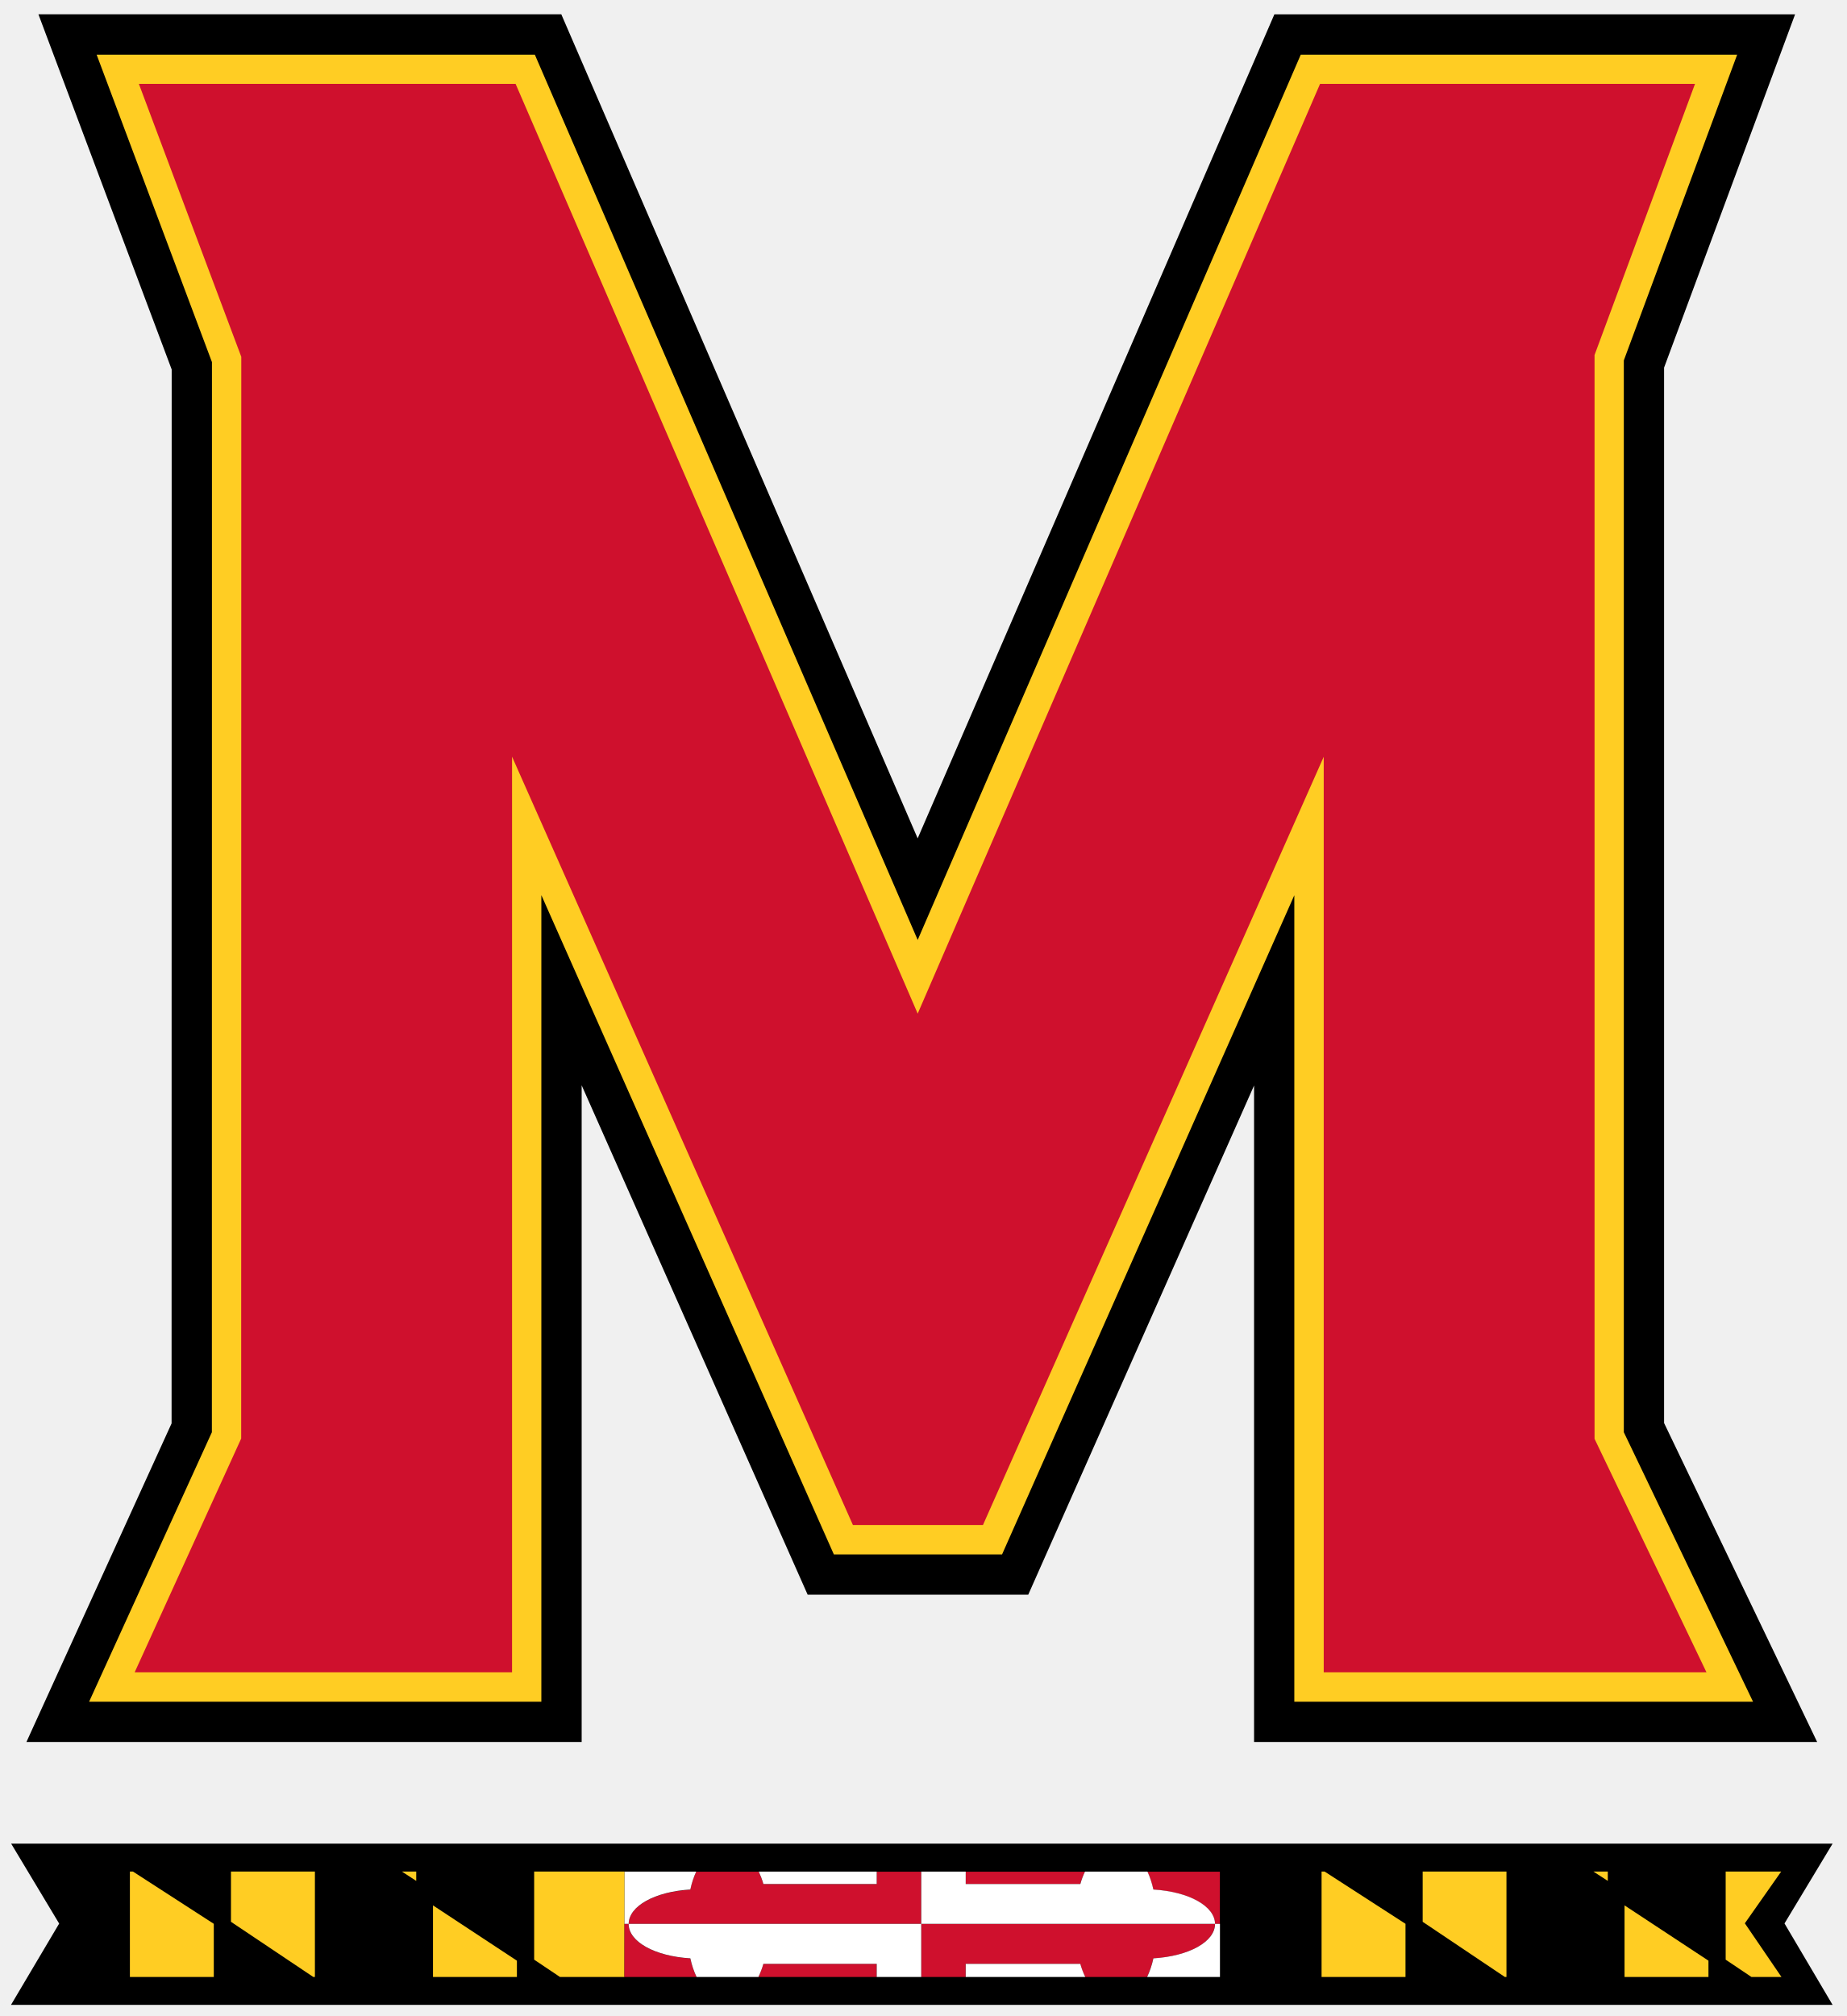
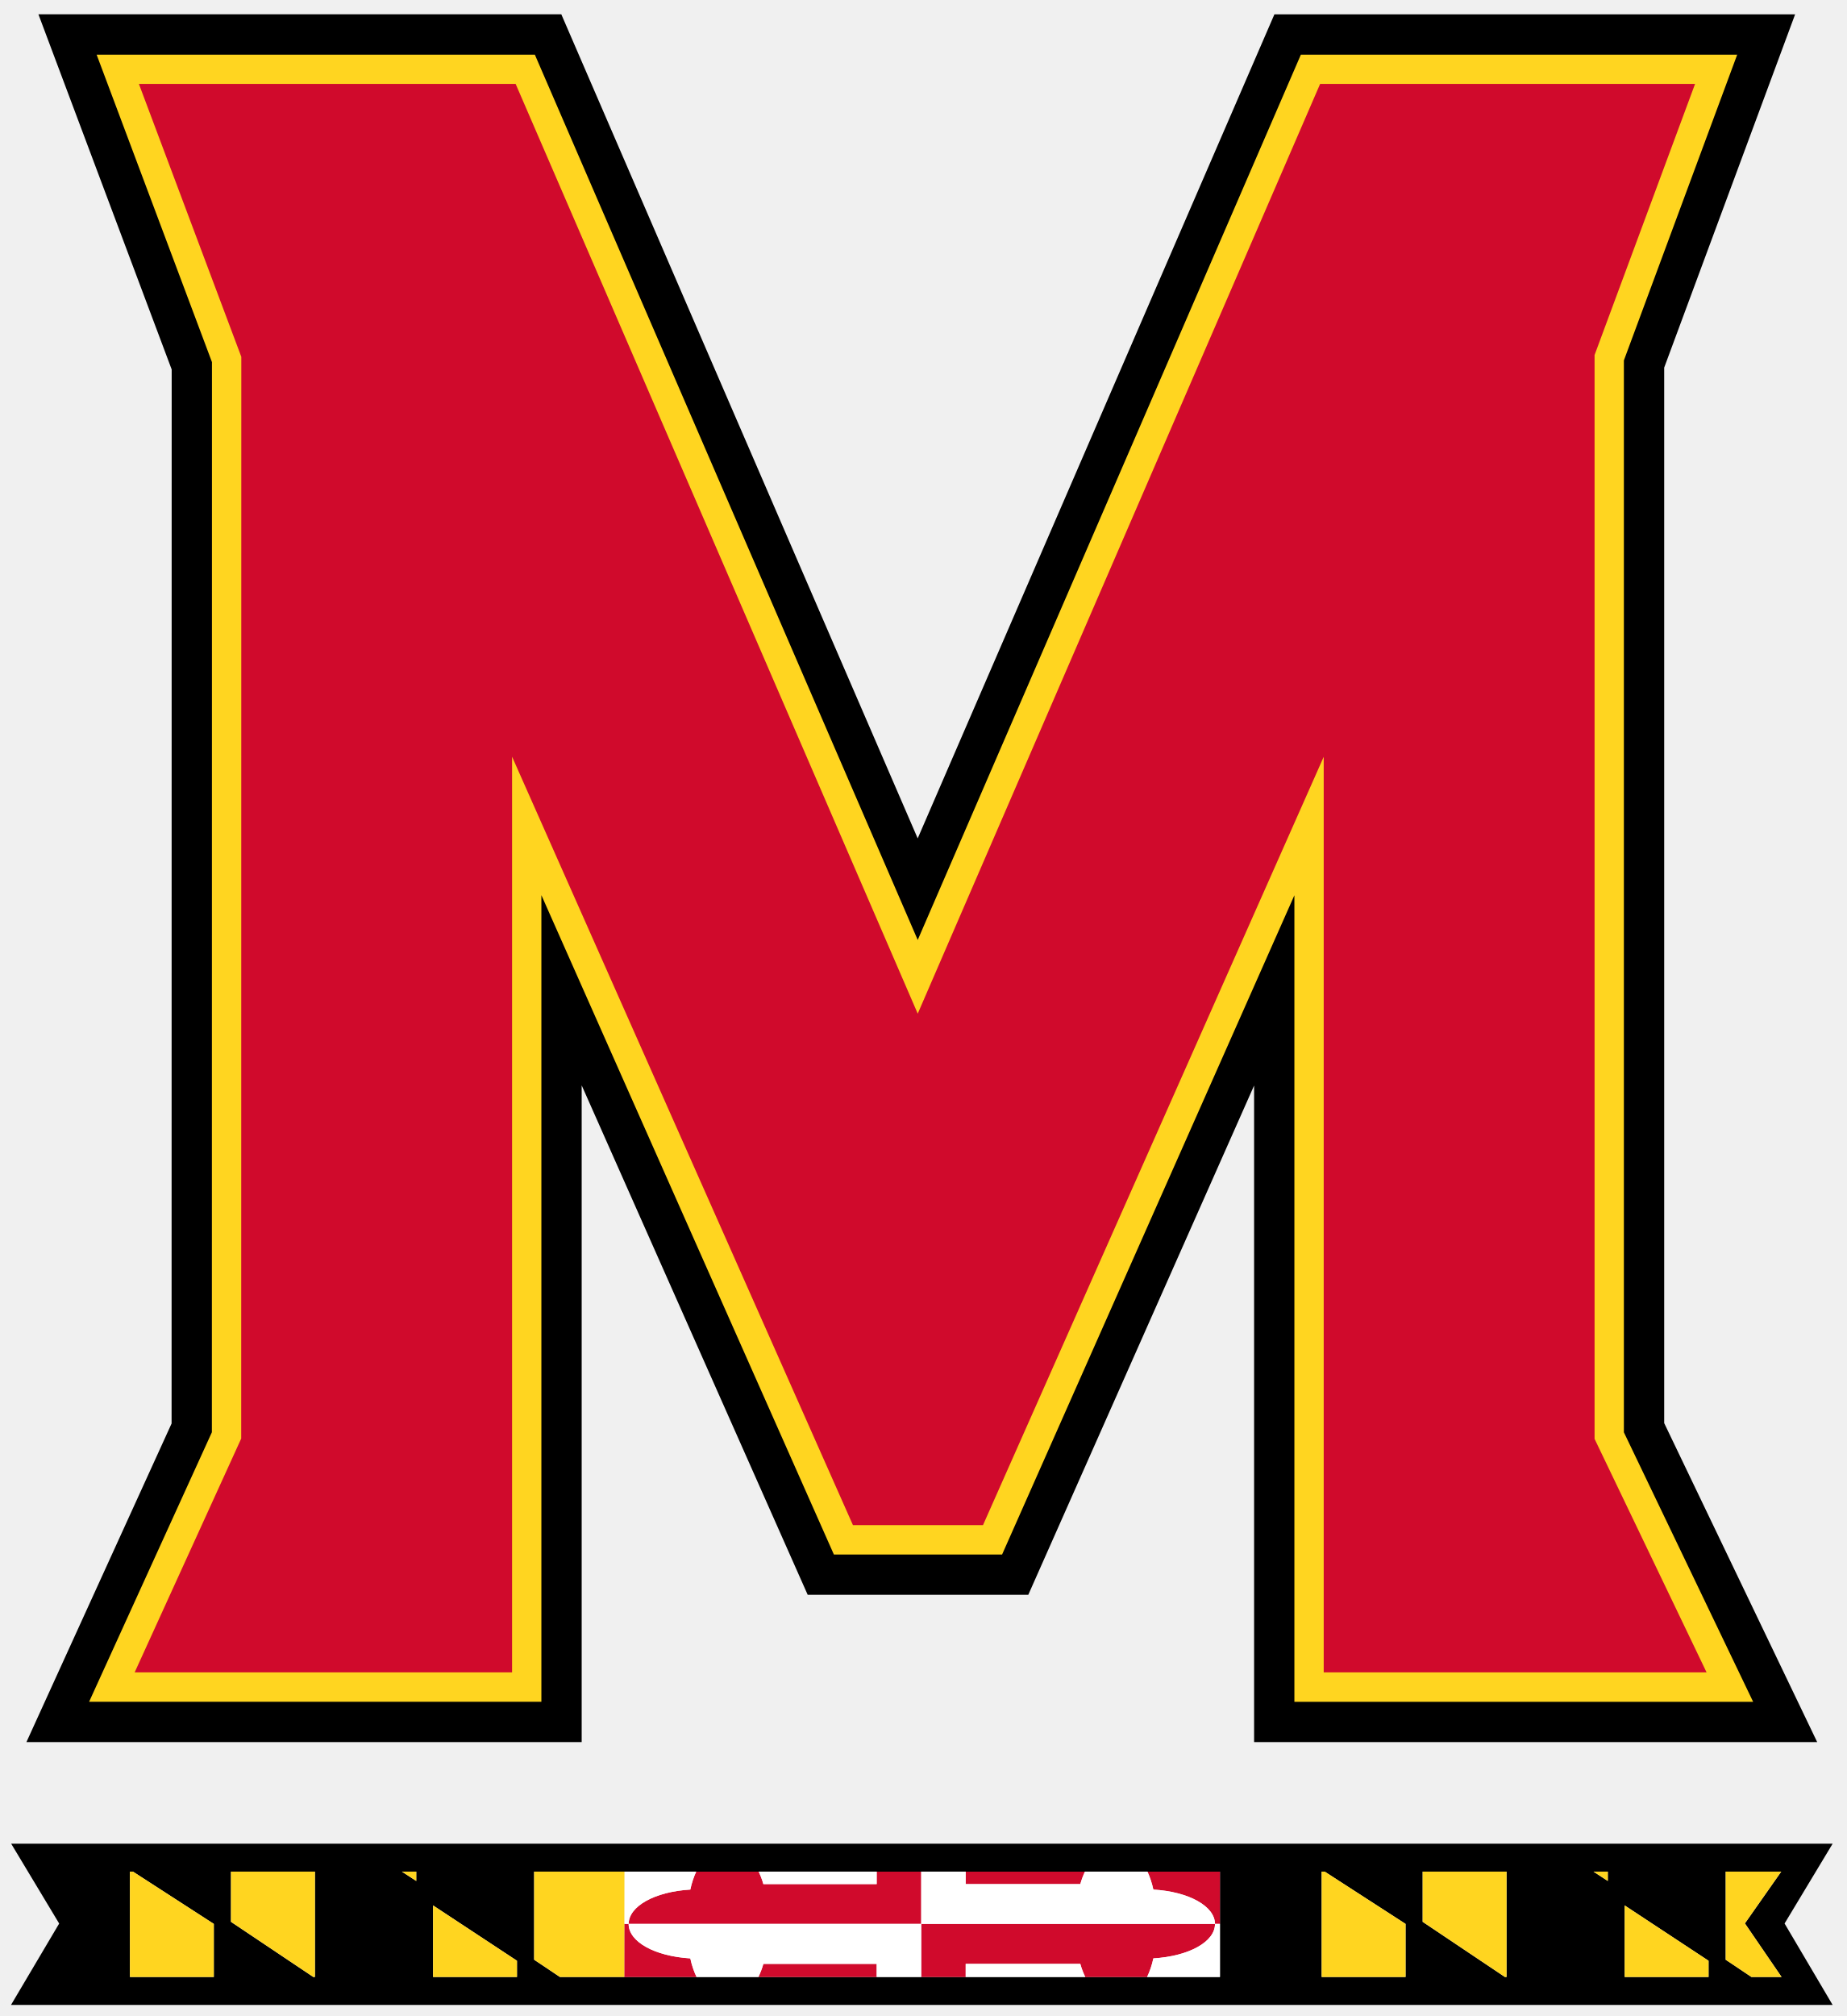
<svg xmlns="http://www.w3.org/2000/svg" xml:space="preserve" height="159.7" width="146.34" version="1.1" viewBox="0 0 146.345 159.696">
-   <g>
-     <path d="m3.041 1.133l0.004 0.002 10.559 28.133-0.008 83.492-11.502 25.24h43.996v-52.023l17.908 40.353h17.479l17.894-40.338v52.008h44.619l-12.13-25.27v-83.609l10.38-27.984-41.26-0-28.265 65.277-28.238-65.281-41.436-0zm-2.16 144.92h0.004l3.803 6.33-3.816 6.44h144.34l-3.81-6.45 3.81-6.32h-144.33z" style="" transform="translate(0 -.0045015)" />
-     <path d="m7.656 4.328l-0.002 0.004h0.004l-0.002-0.004zm0.002 0.004l9.137 24.354-0.006 84.774-9.729 21.35h35.836v-63.9l23.178 52.23h13.328l23.158-52.22v63.89h36.35l-10.24-21.35v-84.909l8.98-24.219h-34.58l-30.353 70.129-30.336-70.129h-34.723zm2.635 143.93v8.35h6.648v-4.21l-6.406-4.14h-0.24-0.002zm8.008 0v3.98l6.523 4.37h0.129v-8.35h-6.652zm13.545 0l1.136 0.74v-0.74h-1.136zm10.48 0v6.98l2.043 1.37h5.111l0.01-8.35h-7.164zm62.394 0v8.35h6.65v-4.21l-6.41-4.14h-0.24zm8.01 0v3.98l6.51 4.37h0.13v-8.35h-6.64zm13.53 0l1.14 0.74v-0.74h-1.14zm10.48 0v6.98l2.04 1.37h2.38l-2.9-4.25 2.88-4.1h-4.4zm-102.43 2.68v5.67h6.649v-1.29l-6.649-4.38zm94.416 0v5.67h6.65v-1.29l-6.65-4.38z" transform="translate(0 -.0045015)" fill="#ffcd23" />
-     <path d="m11.006 6.644v0.006l8.113 21.616-0.008 85.694-8.441 18.52h29.904v-72.539l27.01 60.869h10.305l27.001-60.857v72.527h30.33l-8.87-18.5v-85.855l7.96-21.48-29.71-0.001-31.883 73.654-31.862-73.654-29.849 0.001zm44.158 141.63c-0.199 0.42-0.357 0.9-0.467 1.42-2.831 0.17-4.88 1.32-4.886 2.71h23.181v-4.13h-3.527v0.98h-8.979c-0.099-0.35-0.228-0.68-0.369-0.98h-4.953zm17.828 4.13v4.21h3.524v-1.04h9.082c0.103 0.38 0.24 0.72 0.392 1.04h4.901c0.21-0.44 0.378-0.93 0.496-1.47 2.836-0.18 4.884-1.32 4.884-2.73v-0.01h-23.279zm23.279 0h0.391v-4.13h-5.744c0.198 0.42 0.356 0.9 0.469 1.42 2.83 0.17 4.875 1.32 4.884 2.71zm-46.46 0h-0.329l-0.005 4.21h5.714c-0.21-0.44-0.378-0.93-0.494-1.47-2.836-0.18-4.886-1.32-4.886-2.73v-0.01zm26.705-4.13v0.98h9.082c0.097-0.35 0.225-0.68 0.369-0.98h-9.449-0.002zm-16.03 7.3c-0.104 0.38-0.241 0.72-0.392 1.04h9.371v-1.04h-8.979z" transform="translate(0 -.0045015)" fill="#cf102d" />
-     <path fill="#fff" d="m49.492 148.26-0.006 4.14h0.329c0.006-1.397 2.054-2.549 4.886-2.719 0.11-0.517 0.269-0.995 0.468-1.421h-5.677zm0.323 4.14c0 0.001-0.001 0.002-0.001 0.009 0 1.402 2.05 2.55 4.887 2.725 0.116 0.542 0.284 1.036 0.494 1.474h4.902c0.151-0.319 0.288-0.664 0.393-1.038h8.979v1.038h3.528v-4.207h-23.182zm23.182 0h23.28c-0.009-1.393-2.053-2.549-4.884-2.719-0.113-0.517-0.272-0.995-0.47-1.421h-4.95c-0.144 0.306-0.272 0.631-0.369 0.987h-9.082v-0.987h-3.524v4.14zm23.28 0v0.009c0 1.402-2.048 2.55-4.884 2.725-0.118 0.542-0.286 1.036-0.496 1.474h5.771v-4.207h-0.392zm-36.156-4.14c0.141 0.306 0.27 0.631 0.369 0.987h8.979v-0.987h-9.348zm16.4 7.309v1.038h9.473c-0.152-0.319-0.288-0.664-0.392-1.038h-9.082z" />
+   <g transform="matrix(.5 0 0 .5 .23712 .76273)">
+     <g>
+       <path d="m5.616 0.735 21.117 56.266-0.014 167-23.004 50.475h87.994v-104.05l35.818 80.717h34.959l35.787-80.688v104.02h89.234l-24.244-50.537v-167.23l20.748-55.969h-82.521l-56.53 130.56-56.48-130.57h-82.871zm-4.32 289.84 7.607 12.652-7.635 12.898h288.69l-7.617-12.906 7.617-12.645h-288.67zm18.818 4.428h0.482l12.814 8.283v8.41h-13.297v-16.693zm16.016 0h13.303v16.693h-0.256l-13.047-8.74v-7.953zm27.09 0h2.273v1.48l-2.273-1.48zm20.959 0h108.68v16.693h-104.6l-4.086-2.734v-13.959zm124.8 0h0.482l12.814 8.283v8.41h-13.297v-16.693zm16.006 0h13.293v16.693h-0.256l-13.037-8.74v-7.953zm27.076 0h2.266v1.48l-2.266-1.48zm20.947 0h8.801l-5.756 8.203 5.811 8.49h-4.777l-4.078-2.734v-13.959zm-204.85 5.357 13.297 8.764v2.572h-13.297v-11.336zm188.84 0 13.295 8.764v2.572h-13.295v-11.336z" />
+       <path d="m14.837 7.12 18.281 48.719-0.014 169.55-19.457 42.701h71.676v-127.8l46.355 104.47h26.656l46.324-104.45v127.79h72.703l-20.486-42.701v-169.83l17.955-48.438h-69.148l-60.717 140.26-60.674-140.26h-69.455zm5.277 287.88v16.693h13.297v-8.41l-12.814-8.283h-0.482zm16.016 0v7.953l13.047 8.74h0.256v-16.693h-13.303zm27.09 0 2.273 1.48v-1.48h-2.273zm20.959 0v13.959l4.086 2.734h10.223l0.021-16.693h-14.33zm124.8 0v16.693h13.297v-8.41l-12.814-8.283h-0.482zm16.006 0v7.953l13.037 8.74h0.256v-16.693h-13.293zm27.076 0 2.266 1.48v-1.48h-2.266zm20.947 0v13.959l4.078 2.734h4.777l-5.811-8.49 5.756-8.203h-8.801zm-204.85 5.357v11.336h13.297v-2.572l-13.297-8.764zm188.84 0v11.336h13.295v-2.572l-13.295-8.764z" fill="#ffd520" />
+       <path d="m21.54 11.767 16.227 43.232-0.016 171.39-16.885 37.045h59.812v-145.08l54.02 121.75h20.611l53.996-121.73v145.06h60.676l-17.752-36.998v-171.72l15.928-42.959h-59.42l-63.771 147.31-63.725-147.31h-59.701zm88.319 283.24c-0.398 0.851-0.716 1.807-0.936 2.842-5.662 0.34-9.759 2.644-9.771 5.438h46.363v-8.279h-7.057v1.975h-17.957c-0.199-0.713-0.456-1.363-0.738-1.975h-9.904zm35.656 8.279v8.414h7.049v-2.076h18.164c0.207 0.748 0.478 1.437 0.783 2.076h9.803c0.42-0.875 0.756-1.863 0.992-2.947 5.673-0.349 9.768-2.646 9.768-5.449v-0.018h-46.559zm46.559 0h0.783v-8.279h-11.49c0.396 0.851 0.713 1.807 0.939 2.842 5.661 0.34 9.749 2.651 9.768 5.438zm-92.922 0h-0.658l-0.01 8.414h11.428c-0.42-0.875-0.757-1.863-0.988-2.947-5.673-0.349-9.773-2.646-9.773-5.449 0-0.014 0.002-0.015 0.002-0.018zm53.412-8.279v1.975h18.164c0.195-0.713 0.451-1.363 0.738-1.975h-18.902zm-32.062 14.617c-0.209 0.748-0.483 1.437-0.785 2.076h18.742v-2.076h-17.957z" fill="#d00a2c" />
+     </g>
+     <path d="m98.509 295-0.012 8.279h0.658c0.013-2.794 4.109-5.098 9.771-5.438 0.22-1.035 0.538-1.99 0.936-2.842h-11.354zm0.646 8.279c0 0.002-0.002 0.004-0.002 0.018 0 2.804 4.101 5.101 9.773 5.449 0.231 1.084 0.568 2.072 0.988 2.947h9.805c0.303-0.639 0.576-1.329 0.785-2.076h17.957v2.076h7.057v-8.414h-46.363zm46.363 0h46.559c-0.019-2.786-4.106-5.098-9.768-5.438-0.226-1.035-0.543-1.99-0.939-2.842h-9.9c-0.287 0.611-0.543 1.262-0.738 1.975h-18.164v-1.975h-7.049v8.279zm46.559 0v0.018c0 2.804-4.095 5.101-9.768 5.449-0.236 1.084-0.572 2.072-0.992 2.947h11.543v-8.414h-0.783zm-72.311-8.279c0.282 0.611 0.54 1.262 0.738 1.975h17.957v-1.975h-18.695zm32.801 14.617v2.076h18.947c-0.305-0.639-0.576-1.329-0.783-2.076h-18.164z" fill="#fff" />
  </g>
</svg>
